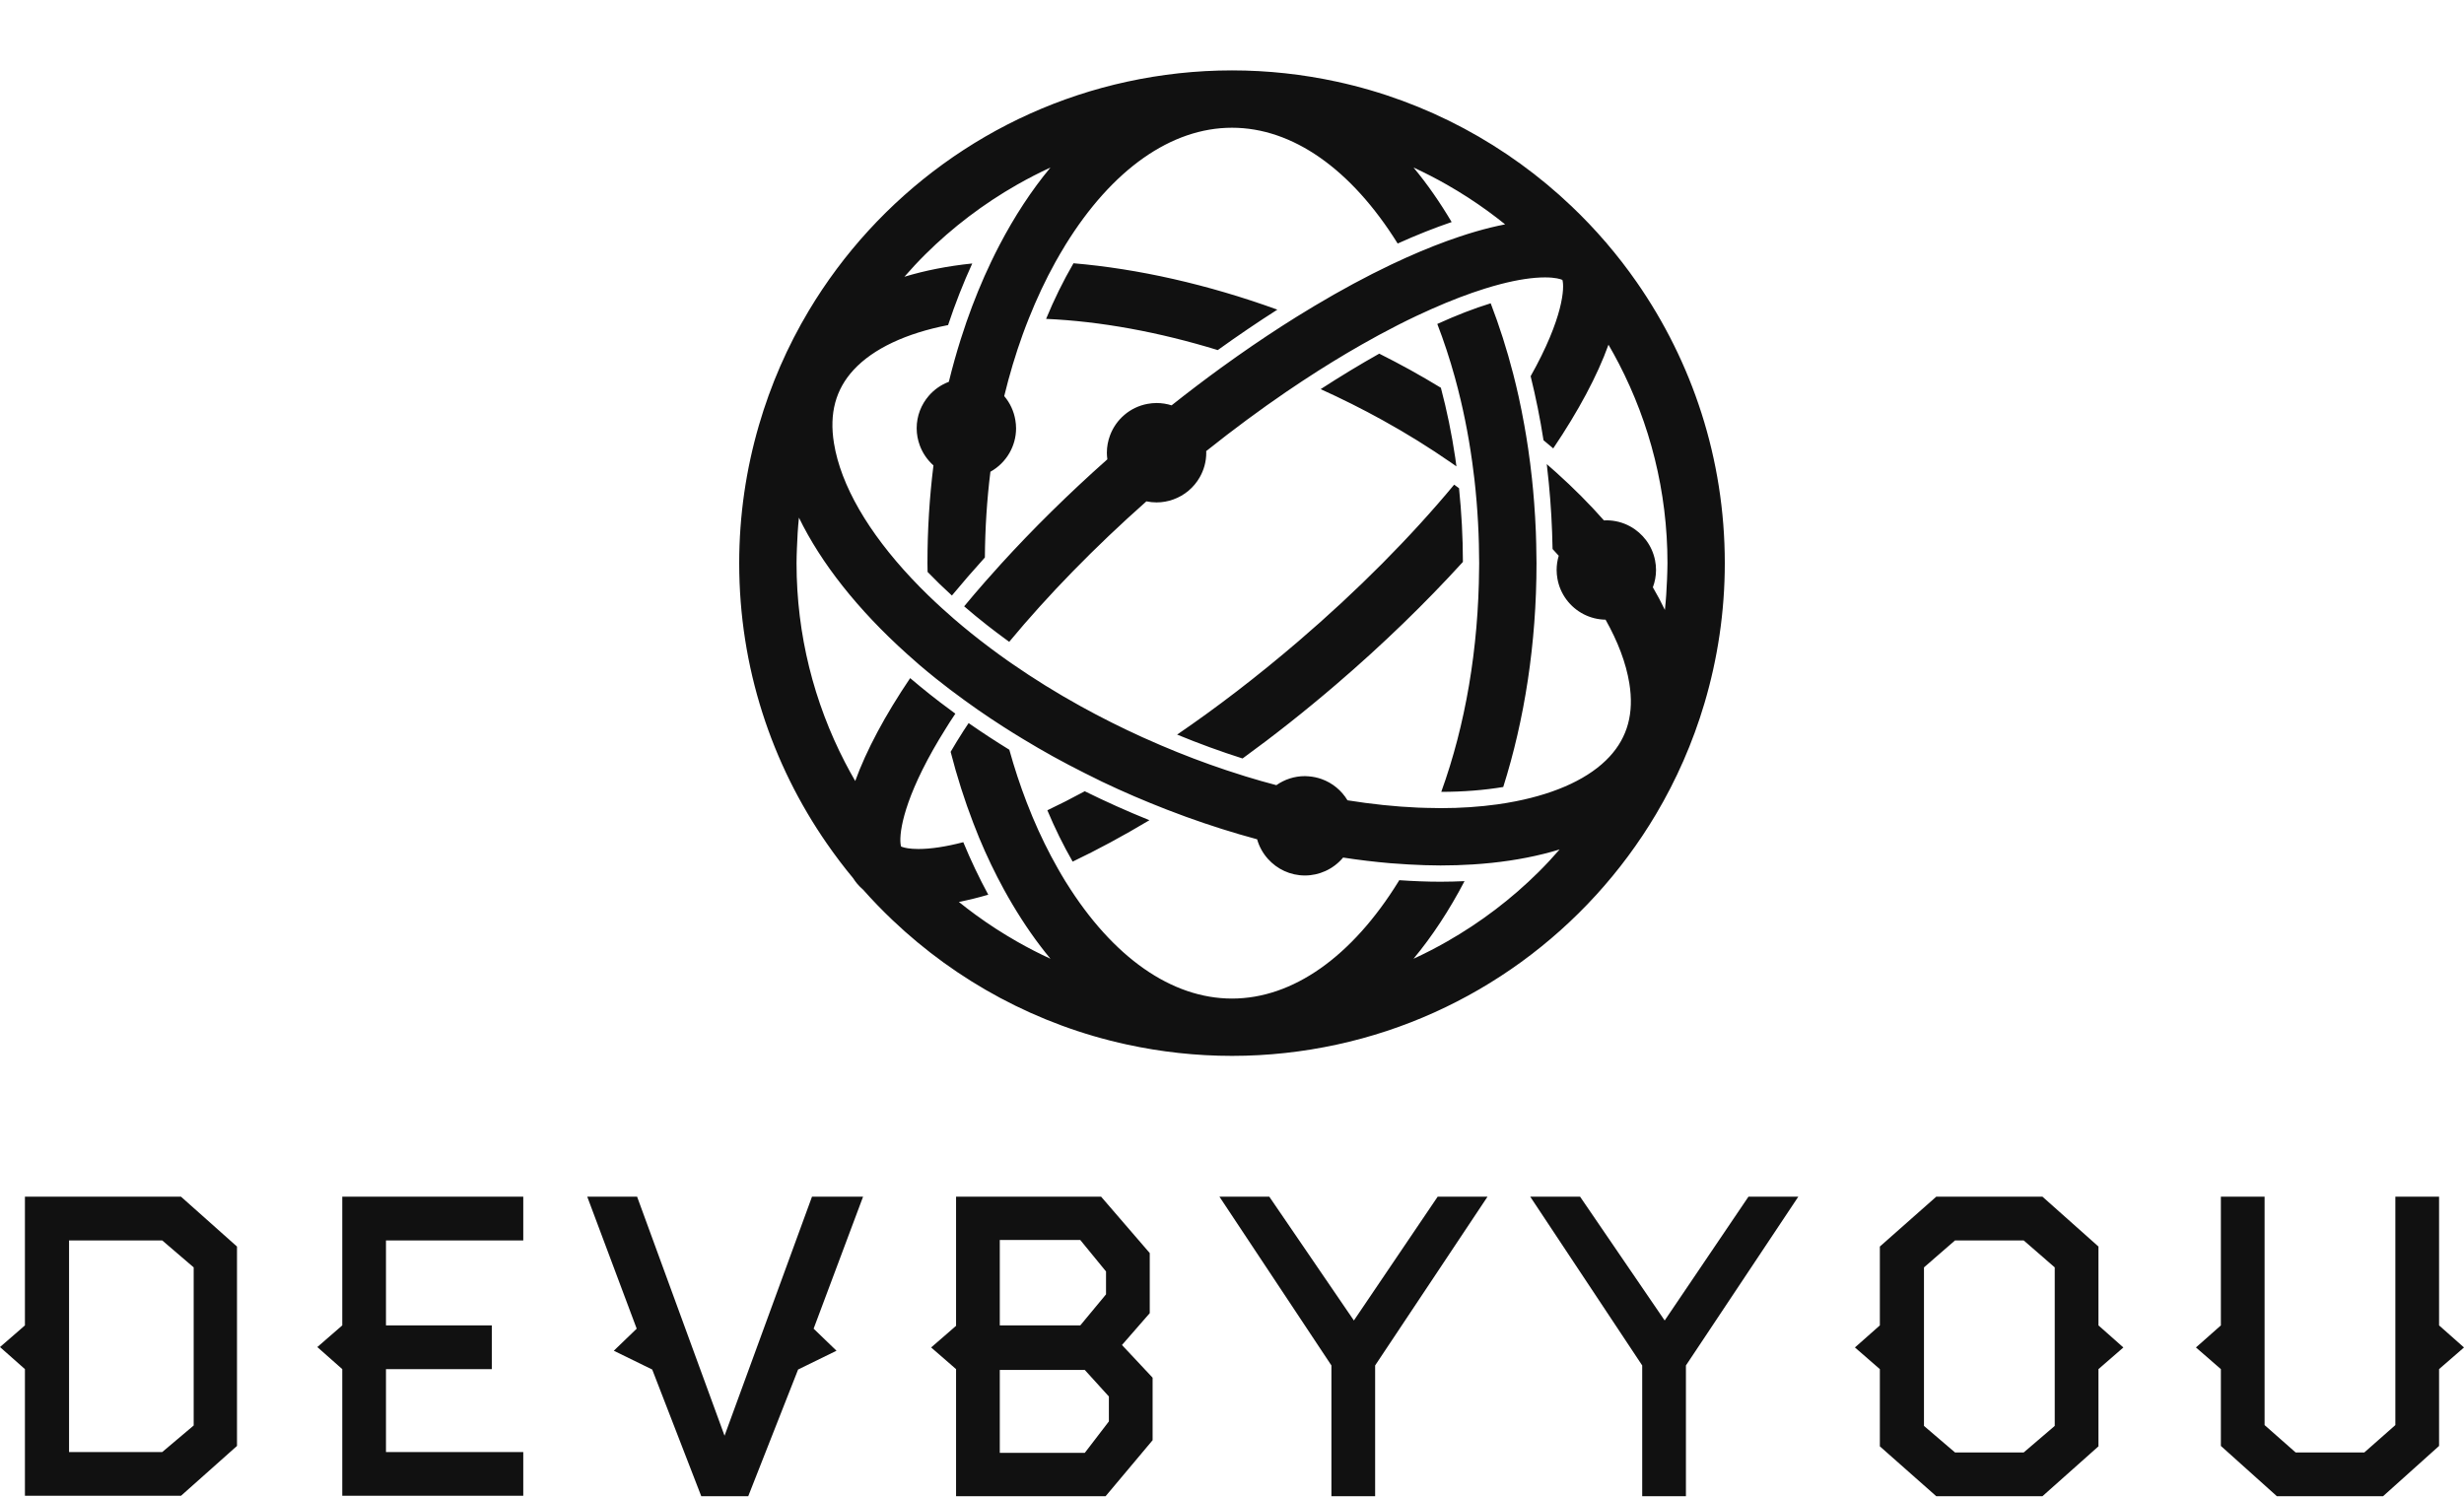
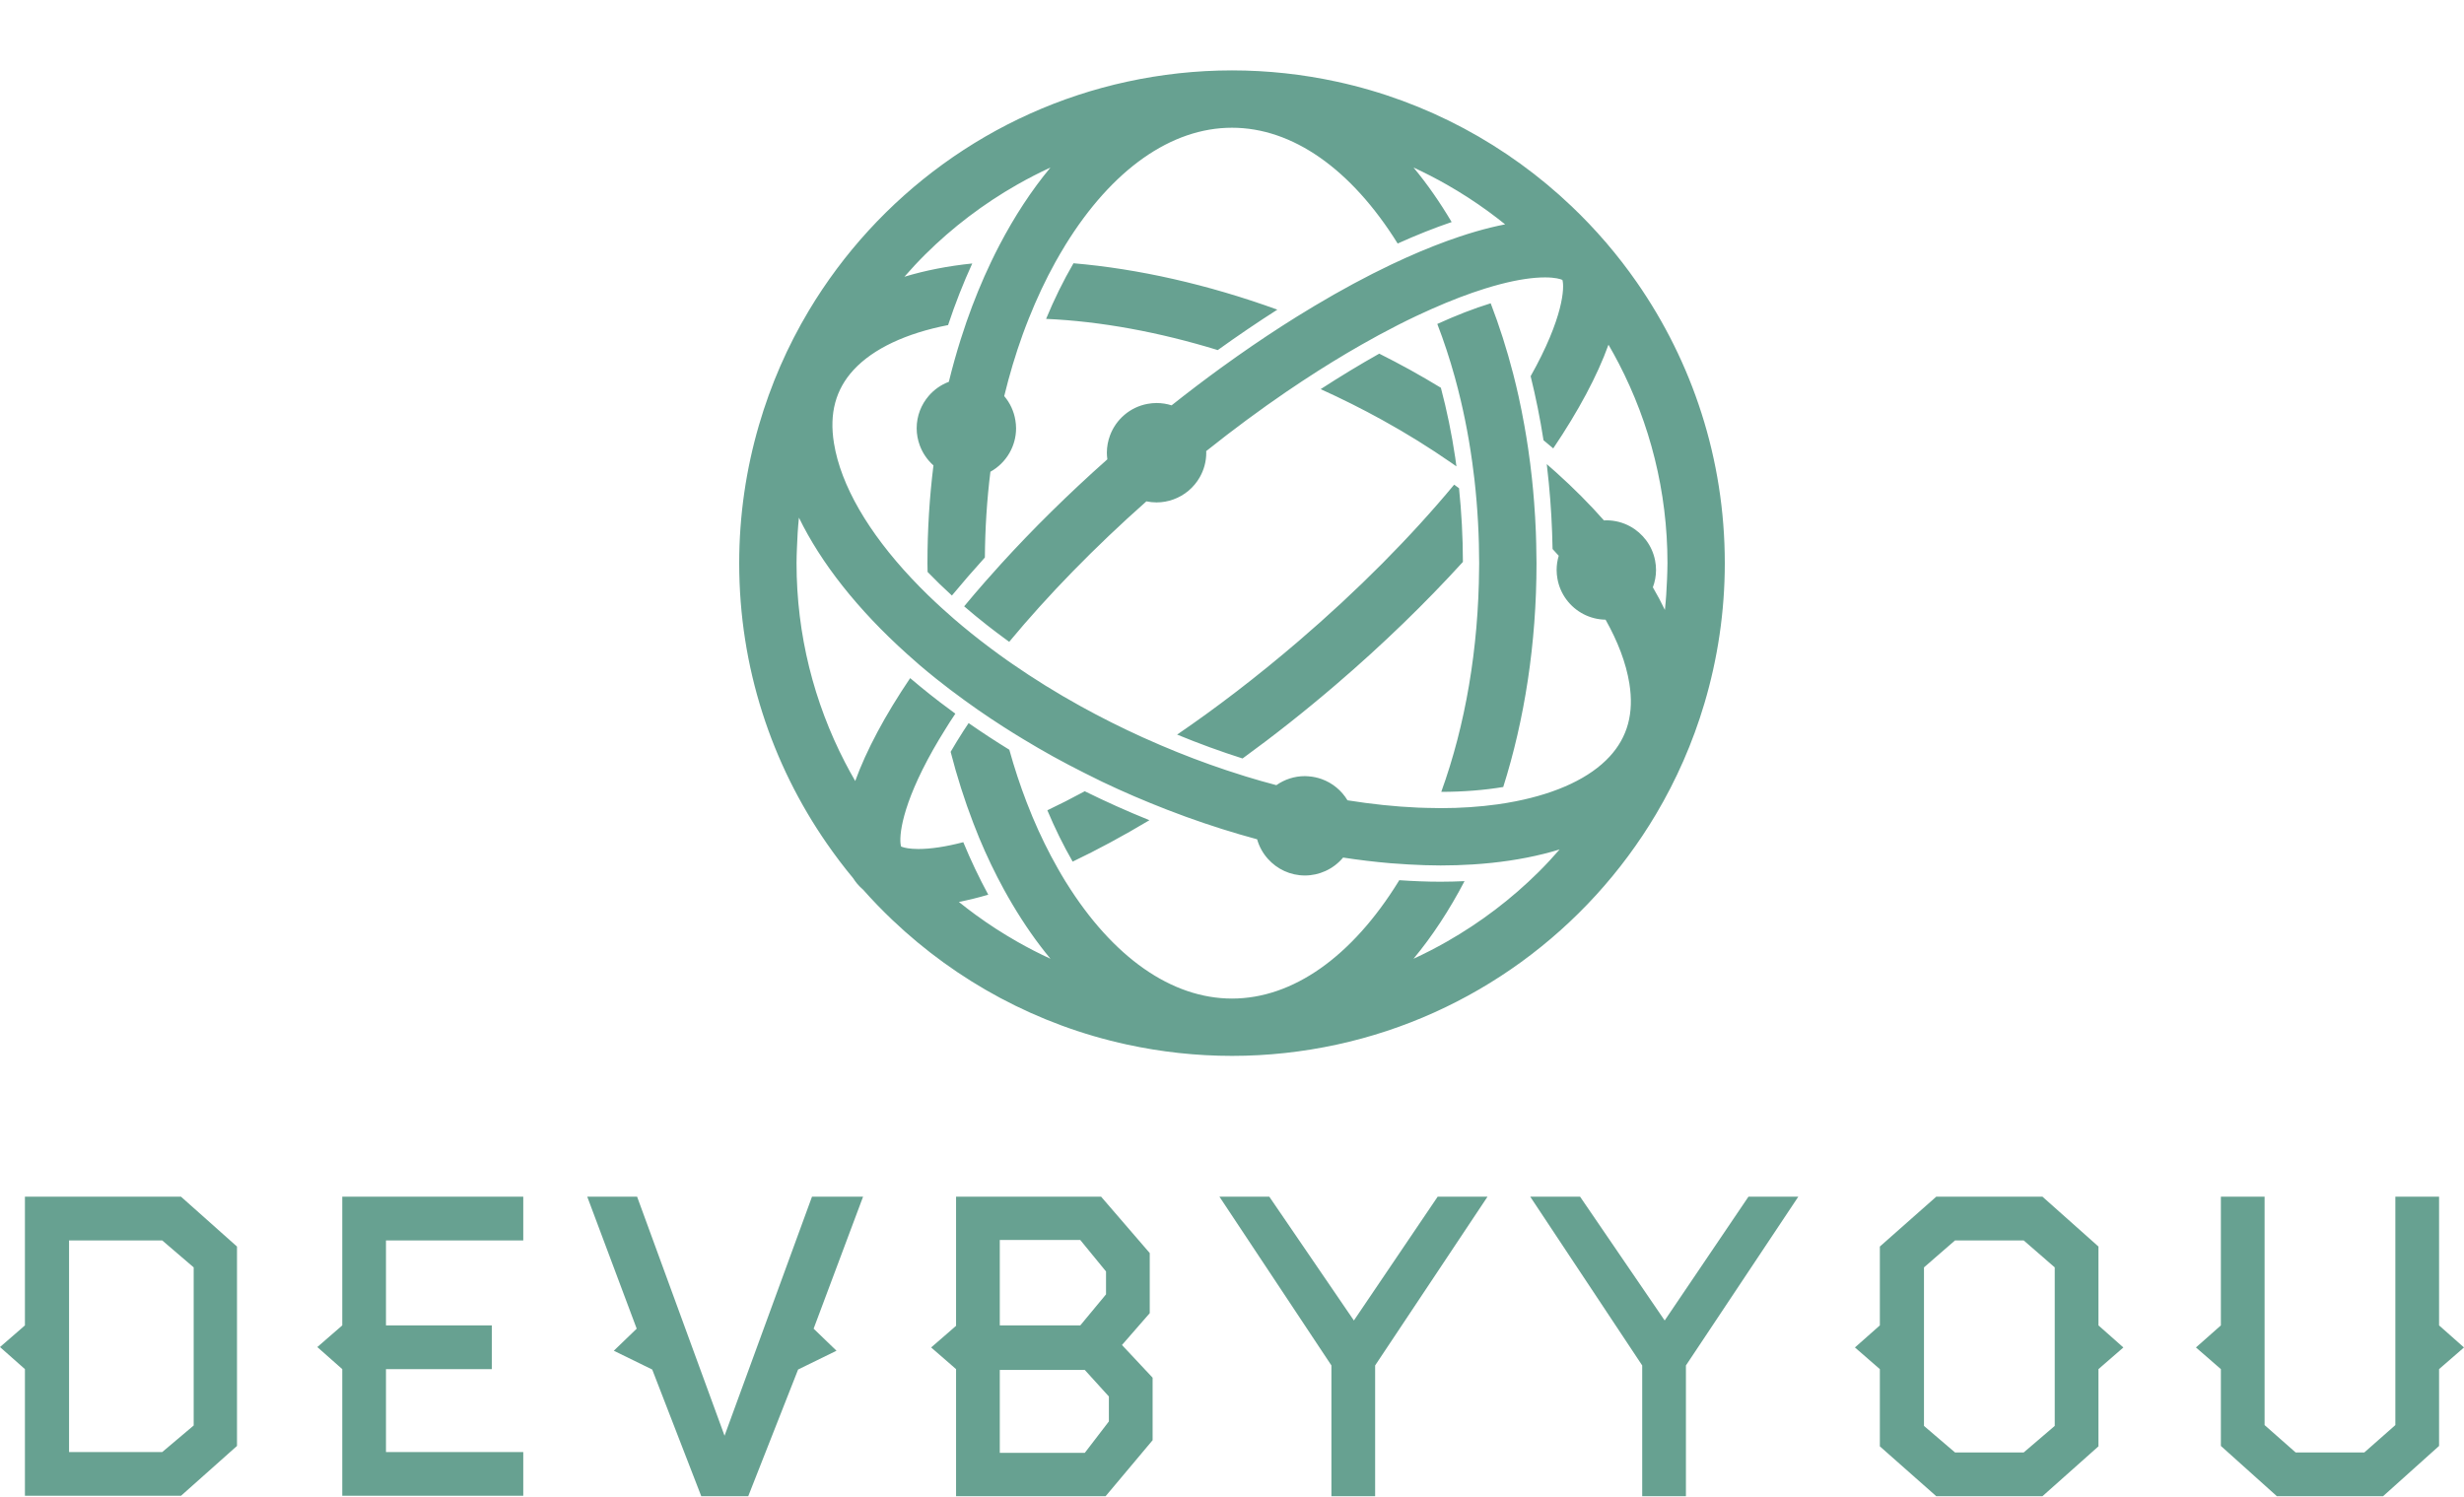
<svg xmlns="http://www.w3.org/2000/svg" id="D1u73KwRBX" viewBox="0 0 350 212.544" height="212.544" width="350" style="width: 350px; height: 212.544px; position: absolute; top: 50%; left: 50%; z-index: 0; cursor: pointer; overflow: visible; transform: translate(-50%, -50%) scale(0.589714);">
  <defs id="SvgjsDefs3918" />
-   <g id="SvgjsG3919" featurekey="ECw45b-0" transform="matrix(1.399986,0,0,1.399986,99.98525,5.98204)" fill="#111111">
+   <g id="SvgjsG3919" featurekey="ECw45b-0" transform="matrix(1.399986,0,0,1.399986,99.98525,5.98204)" fill="#67a191">
    <path d="M94.632,24.339c-0.952-1.368-1.973-2.686-3.054-3.949c-0.016-0.018-0.026-0.039-0.042-0.058  c-0.02-0.023-0.044-0.042-0.064-0.065c-1.082-1.256-2.225-2.457-3.425-3.599C81.528,10.459,73.343,5.994,64.223,4.016  c-3.43-0.744-6.987-1.146-10.641-1.146c-3.653,0-7.21,0.402-10.641,1.146C29.236,6.988,17.627,15.574,10.645,27.251  c-2.159,3.61-3.868,7.516-5.067,11.641C4.287,43.33,3.582,48.017,3.582,52.87c0,10.569,3.29,20.368,8.889,28.444  c0.841,1.213,1.729,2.391,2.671,3.522c0.131,0.203,0.271,0.402,0.429,0.587c0.177,0.207,0.372,0.397,0.578,0.575  c0.956,1.079,1.958,2.113,3.002,3.105c6.513,6.191,14.687,10.645,23.791,12.619c3.43,0.744,6.988,1.146,10.641,1.146  c3.653,0,7.211-0.402,10.641-1.146c13.755-2.982,25.396-11.621,32.37-23.363c2.079-3.499,3.739-7.272,4.92-11.254  c1.339-4.514,2.069-9.289,2.069-14.236C103.582,42.262,100.269,32.432,94.632,24.339z M84.703,84.197  c-2.767,2.748-5.898,5.126-9.308,7.07c-1.103,0.629-2.234,1.212-3.395,1.746c1.907-2.295,3.642-4.943,5.175-7.876  c-0.797,0.034-1.604,0.059-2.434,0.059c-1.372,0-2.772-0.059-4.188-0.155c-0.025,0.041-0.049,0.085-0.074,0.125  c-4.735,7.664-10.737,11.886-16.897,11.886c-6.126,0-12.094-4.178-16.817-11.761c-0.026-0.043-0.054-0.082-0.081-0.125  c-0.265-0.429-0.52-0.87-0.773-1.313c-0.938-1.646-1.793-3.389-2.562-5.217c-0.208-0.495-0.408-0.999-0.604-1.506  c-0.659-1.712-1.246-3.49-1.756-5.327c-1.424-0.875-2.802-1.777-4.13-2.703c-0.174,0.263-0.353,0.527-0.521,0.787  c-0.481,0.748-0.911,1.454-1.303,2.129c0.646,2.517,1.416,4.928,2.296,7.217c0.192,0.501,0.386,0.999,0.589,1.487  c0.771,1.856,1.621,3.619,2.534,5.288c0.273,0.498,0.553,0.985,0.838,1.466c1.194,2.013,2.485,3.872,3.872,5.54  c-1.16-0.534-2.292-1.117-3.395-1.746c-1.448-0.826-2.846-1.729-4.187-2.707c-0.582-0.425-1.152-0.862-1.711-1.314  c0.951-0.188,1.945-0.431,2.981-0.733c-0.919-1.701-1.769-3.476-2.533-5.329c-1.773,0.462-3.305,0.69-4.554,0.69  c-0.907,0-1.411-0.124-1.651-0.21c-0.045-0.016-0.084-0.031-0.111-0.043c-0.009-0.031-0.017-0.074-0.024-0.113  c-0.183-0.893,0.043-3.988,3.291-9.735c0.363-0.643,0.777-1.33,1.22-2.04c0.153-0.246,0.298-0.484,0.461-0.738  c0.181-0.282,0.375-0.567,0.563-0.852c-0.533-0.389-1.06-0.78-1.576-1.176c-0.664-0.509-1.312-1.022-1.945-1.542  c-0.36-0.295-0.716-0.592-1.065-0.89c-2.55,3.781-4.441,7.318-5.574,10.441c-0.363-0.625-0.711-1.26-1.044-1.904  C11.18,67.013,9.4,60.147,9.4,52.87c0-0.51,0.021-1.014,0.039-1.52c0.035-1.042,0.097-2.076,0.204-3.098  c2.231,4.595,5.959,9.334,10.97,13.836c0.342,0.308,0.688,0.614,1.042,0.92c0.069,0.059,0.134,0.119,0.203,0.179  c0.549,0.469,1.111,0.935,1.688,1.396c0.927,0.744,1.898,1.477,2.896,2.2c0.441,0.321,0.888,0.64,1.343,0.957  c0.846,0.588,1.717,1.168,2.608,1.739c0.658,0.423,1.33,0.84,2.013,1.252c0.986,0.596,1.988,1.184,3.023,1.756  c1.043,0.577,2.094,1.124,3.149,1.656c0.603,0.305,1.206,0.61,1.812,0.9c2.178,1.042,4.375,1.98,6.576,2.834  c0.649,0.252,1.299,0.496,1.949,0.732c2.415,0.875,4.826,1.637,7.216,2.281c0.212,0.751,0.593,1.429,1.1,1.993  c0.923,1.028,2.258,1.68,3.749,1.68c0.736,0,1.434-0.162,2.063-0.445c0.705-0.317,1.325-0.788,1.813-1.374  c1.626,0.25,3.226,0.441,4.796,0.574c0.617,0.052,1.228,0.092,1.834,0.125c1.102,0.061,2.191,0.103,3.255,0.103  c1.117,0,2.21-0.036,3.279-0.104c0.646-0.041,1.283-0.094,1.91-0.16c2.468-0.258,4.777-0.713,6.893-1.359  C86.142,82.705,85.438,83.467,84.703,84.197z M97.722,54.523c-0.038,1.04-0.107,2.072-0.217,3.094  c-0.366-0.763-0.772-1.527-1.221-2.296c0.204-0.548,0.321-1.138,0.321-1.756c0-0.336-0.035-0.664-0.098-0.982  c-0.295-1.491-1.245-2.746-2.54-3.45c-0.715-0.389-1.534-0.609-2.405-0.609c-0.08,0-0.158,0.008-0.238,0.012  c-1.444-1.639-3.061-3.264-4.837-4.861c-0.317-0.285-0.639-0.569-0.967-0.853c0.078,0.635,0.143,1.275,0.206,1.916  c0.217,2.201,0.343,4.438,0.382,6.698c0.212,0.228,0.42,0.456,0.625,0.684c-0.137,0.459-0.213,0.943-0.213,1.447  c0,0.303,0.031,0.598,0.082,0.885c0.278,1.569,1.28,2.886,2.65,3.594c0.671,0.347,1.429,0.548,2.233,0.56  c1.251,2.222,2.08,4.399,2.413,6.466c0.486,3.014-0.17,5.443-2.007,7.432c-1.979,2.146-5.296,3.696-9.505,4.527  c-0.604,0.12-1.226,0.226-1.865,0.315c-1.801,0.25-3.734,0.384-5.78,0.384c-0.182,0-0.369-0.01-0.553-0.012  c-0.581-0.007-1.164-0.017-1.755-0.042c-2.316-0.101-4.704-0.354-7.133-0.742c-0.595-0.99-1.518-1.758-2.621-2.153  c-0.425-0.152-0.876-0.249-1.346-0.282c-0.117-0.008-0.234-0.018-0.354-0.018c-1.078,0-2.075,0.341-2.895,0.918  c-1.04-0.274-2.082-0.57-3.126-0.891c-0.655-0.201-1.31-0.413-1.965-0.632c-2.214-0.739-4.424-1.579-6.614-2.515  c-0.623-0.265-1.242-0.535-1.86-0.816c-2.124-0.965-4.225-2.013-6.28-3.15c-2.455-1.355-4.78-2.802-6.958-4.311  c-0.154-0.107-0.31-0.214-0.463-0.321c-0.298-0.21-0.593-0.421-0.884-0.633c-0.32-0.231-0.634-0.465-0.947-0.699  c-1.267-0.951-2.475-1.922-3.615-2.907c-0.422-0.364-0.834-0.731-1.238-1.1c-0.471-0.43-0.934-0.86-1.379-1.294  c-0.589-0.573-1.156-1.149-1.699-1.728c-4.36-4.648-7.165-9.414-7.86-13.707c-0.489-3.018,0.165-5.452,1.997-7.439  c1.994-2.159,5.338-3.715,9.582-4.543c0.72-2.166,1.539-4.254,2.453-6.25c-2.464,0.255-4.768,0.705-6.883,1.345  c0.681-0.778,1.382-1.537,2.115-2.265c2.766-2.748,5.897-5.125,9.307-7.07c1.103-0.629,2.235-1.212,3.395-1.746  c-1.91,2.298-3.646,4.95-5.181,7.887c-0.29,0.554-0.57,1.12-0.845,1.694c-0.92,1.924-1.755,3.958-2.497,6.092  c-0.202,0.58-0.395,1.167-0.583,1.762c-0.441,1.399-0.843,2.835-1.204,4.307c-0.792,0.299-1.49,0.791-2.034,1.42  c-0.764,0.884-1.229,2.033-1.229,3.293c0,0.613,0.115,1.198,0.315,1.741c0.291,0.788,0.771,1.483,1.388,2.03  c-0.399,3.206-0.61,6.521-0.61,9.917c0,0.299,0.011,0.593,0.014,0.891c0.774,0.803,1.598,1.603,2.467,2.395  c1.062-1.283,2.181-2.571,3.346-3.86c0.022-2.959,0.209-5.87,0.561-8.701c0.805-0.446,1.472-1.106,1.931-1.902  c0.426-0.74,0.673-1.595,0.673-2.51c0-0.273-0.028-0.539-0.069-0.8c-0.149-0.931-0.549-1.777-1.133-2.464  c0.524-2.156,1.147-4.242,1.87-6.241c0.2-0.553,0.41-1.097,0.625-1.637c0.801-2.009,1.699-3.926,2.7-5.726  c0.302-0.543,0.614-1.075,0.933-1.597c0.029-0.046,0.055-0.096,0.084-0.143C41.42,12.91,47.421,8.688,53.582,8.688  c6.123,0,12.088,4.173,16.81,11.75c1.898-0.857,3.729-1.586,5.477-2.179c-1.192-2.01-2.482-3.867-3.867-5.532  c1.16,0.534,2.292,1.117,3.395,1.746c1.447,0.825,2.844,1.727,4.184,2.705c0.581,0.425,1.152,0.863,1.713,1.315  c-0.951,0.185-1.946,0.428-2.982,0.729c-0.524,0.152-1.06,0.321-1.604,0.502c-1.729,0.575-3.556,1.295-5.461,2.15  c-0.496,0.223-0.997,0.454-1.504,0.695c-2.508,1.194-5.137,2.61-7.847,4.231c-0.584,0.35-1.172,0.708-1.764,1.076  c-1.978,1.232-3.992,2.568-6.029,4.003c-0.551,0.388-1.104,0.783-1.658,1.186c-1.656,1.204-3.322,2.468-4.992,3.793  c-0.481-0.153-0.994-0.236-1.525-0.236c-0.316,0-0.624,0.033-0.924,0.088c-1.755,0.325-3.187,1.559-3.797,3.196  c-0.204,0.548-0.321,1.139-0.321,1.758c0,0.228,0.021,0.451,0.049,0.67c-3.958,3.513-7.571,7.086-10.78,10.608  c-0.554,0.607-1.094,1.212-1.623,1.817c-0.732,0.835-1.442,1.667-2.125,2.492c0.759,0.654,1.545,1.304,2.364,1.944  c0.58,0.454,1.177,0.904,1.785,1.35c0.141,0.103,0.28,0.205,0.422,0.308c3.934-4.743,8.666-9.599,13.918-14.253  c0.333,0.069,0.679,0.107,1.033,0.107c0.595,0,1.165-0.108,1.695-0.298c1.14-0.407,2.09-1.211,2.682-2.249  c0.421-0.736,0.665-1.586,0.665-2.496c0-0.055-0.006-0.108-0.008-0.162c2.789-2.224,5.508-4.229,8.125-6.015  c0.549-0.375,1.093-0.738,1.632-1.094c2.072-1.366,4.074-2.592,5.991-3.683c0.591-0.336,1.176-0.663,1.749-0.974  c1.332-0.721,2.618-1.375,3.853-1.959c0.51-0.242,1.008-0.467,1.5-0.686c1.967-0.874,3.785-1.565,5.432-2.079  c0.553-0.172,1.088-0.328,1.602-0.46c1.747-0.453,3.259-0.677,4.492-0.677c1.073,0,1.587,0.176,1.762,0.254  c0.001,0,0.003,0.001,0.004,0.001c0.001,0.001,0.001,0.003,0.001,0.004c0.223,0.731,0.118,3.827-3.223,9.767  c0.521,2.114,0.963,4.282,1.306,6.498c0.333,0.274,0.663,0.549,0.987,0.826c2.571-3.814,4.475-7.378,5.605-10.521  c0.364,0.626,0.713,1.26,1.047,1.904c3.148,6.073,4.938,12.959,4.938,20.259C97.764,53.424,97.742,53.974,97.722,54.523z   M34.848,77.947c0.767,1.83,1.625,3.57,2.568,5.209c2.49-1.188,5.1-2.595,7.788-4.202c-2.212-0.892-4.403-1.873-6.561-2.938  C37.331,76.727,36.063,77.37,34.848,77.947z M76.618,45.267c-0.165-0.121-0.328-0.242-0.494-0.362  c-4.398,5.302-9.794,10.744-15.797,15.885c-4.264,3.654-8.4,6.806-12.313,9.477c2.202,0.909,4.422,1.717,6.64,2.423  c3.134-2.277,6.306-4.777,9.461-7.482c4.793-4.104,9.124-8.319,12.896-12.463C77.006,50.207,76.869,47.709,76.618,45.267z   M84.412,49.703c-0.039-1.004-0.099-1.999-0.174-2.986c-0.062-0.821-0.136-1.636-0.223-2.444c-0.109-1.021-0.238-2.032-0.385-3.031  c-0.118-0.804-0.249-1.6-0.391-2.388c-0.177-0.979-0.366-1.95-0.578-2.904c-0.172-0.771-0.354-1.532-0.548-2.285  c-0.643-2.497-1.409-4.889-2.283-7.162c-1.691,0.518-3.512,1.229-5.417,2.096c0.669,1.736,1.264,3.541,1.779,5.405  c0.212,0.766,0.409,1.542,0.595,2.326c0.312,1.324,0.588,2.674,0.823,4.047c0.128,0.746,0.244,1.498,0.349,2.257  c0.08,0.581,0.156,1.164,0.223,1.751c0.084,0.74,0.156,1.485,0.218,2.235c0.117,1.42,0.196,2.856,0.232,4.307  c0.017,0.646,0.028,1.293,0.028,1.944c0,0.175-0.006,0.348-0.007,0.522c-0.056,8.143-1.386,15.91-3.838,22.685  c2.24-0.003,4.355-0.173,6.288-0.494c2.153-6.817,3.376-14.532,3.376-22.713c0-0.268-0.01-0.532-0.013-0.799  C84.46,51.277,84.442,50.488,84.412,49.703z M75.817,42.676c0.18,0.125,0.358,0.249,0.536,0.375  c-0.04-0.298-0.077-0.598-0.122-0.894c-0.361-2.437-0.851-4.803-1.455-7.083c-1.016-0.615-2.048-1.223-3.116-1.813  c-1.039-0.575-2.087-1.119-3.138-1.649c-1.956,1.1-3.949,2.309-5.944,3.601c2.12,0.962,4.215,2.006,6.267,3.141  C71.305,39.712,73.635,41.163,75.817,42.676z M58.184,27.147c-7.094-2.57-14.161-4.151-20.685-4.706  c-1.026,1.769-1.957,3.651-2.778,5.643c5.533,0.245,11.462,1.338,17.417,3.166C54.171,29.789,56.19,28.418,58.184,27.147z" />
  </g>
-   <g id="SvgjsG3920" featurekey="6sJQsk-0" transform="matrix(2.90206,0,0,2.90206,-3.076184,154.503)" fill="#111111">
+   <g id="SvgjsG3920" featurekey="6sJQsk-0" transform="matrix(2.90206,0,0,2.90206,-3.076184,154.503)" fill="#67a191">
    <path d="M12.66 17.54 l-2.74 2.44 l-7.64 0 l0 -6.2 l-1.22 -1.08 l1.22 -1.06 l0 -6.3 l7.64 0 l2.74 2.44 l0 9.76 z M10.54 16.54 l0 -7.74 l-1.54 -1.32 l-4.56 0 l0 10.36 l4.56 0 z M26.672 19.98 l-8.86 0 l0 -6.2 l-1.22 -1.08 l1.22 -1.06 l0 -6.3 l8.86 0 l0 2.14 l-6.72 0 l0 4.16 l5.18 0 l0 2.14 l-5.18 0 l0 4.06 l6.72 0 l0 2.14 z M43.304 5.34 l-2.42 6.46 l1.12 1.08 l-1.88 0.92 l-2.44 6.2 l-2.3 0 l-2.4 -6.2 l-1.88 -0.92 l1.12 -1.08 l-2.42 -6.46 l2.44 0 l4.28 11.7 l4.28 -11.7 l2.5 0 z M57.476 17.26 l-2.3 2.74 l-7.32 0 l0 -6.22 l-1.22 -1.06 l1.22 -1.06 l0 -6.32 l7.1 0 l2.38 2.76 l0 2.94 l-1.36 1.56 l1.5 1.6 l0 3.06 z M55.196 10.12 l0 -1.12 l-1.26 -1.54 l-3.94 0 l0 4.18 l3.94 0 z M55.336 16.34 l0 -1.22 l-1.18 -1.3 l-4.16 0 l0 4.06 l4.16 0 z M73.868 5.34 l-5.5 8.26 l0 6.4 l-2.14 0 l0 -6.4 l-5.48 -8.26 l2.44 0 l4.14 6.06 l4.1 -6.06 l2.44 0 z M89.08 5.34 l-5.5 8.26 l0 6.4 l-2.14 0 l0 -6.4 l-5.48 -8.26 l2.44 0 l4.14 6.06 l4.1 -6.06 l2.44 0 z M104.992 12.72 l-1.22 1.06 l0 3.78 l-2.74 2.44 l-5.2 0 l-2.76 -2.44 l0 -3.78 l-1.22 -1.06 l1.22 -1.08 l0 -3.86 l2.76 -2.44 l5.2 0 l2.74 2.44 l0 3.86 z M101.632 16.56 l0 -7.76 l-1.52 -1.32 l-3.36 0 l-1.52 1.32 l0 7.76 l1.52 1.3 l3.36 0 z M121.664 12.72 l-1.22 1.06 l0 3.76 l-2.74 2.46 l-5.2 0 l-2.74 -2.46 l0 -3.76 l-1.22 -1.06 l1.22 -1.08 l0 -6.3 l2.14 0 l0 11.18 l1.52 1.34 l3.36 0 l1.52 -1.34 l0 -11.18 l2.14 0 l0 6.3 z" />
  </g>
</svg>
